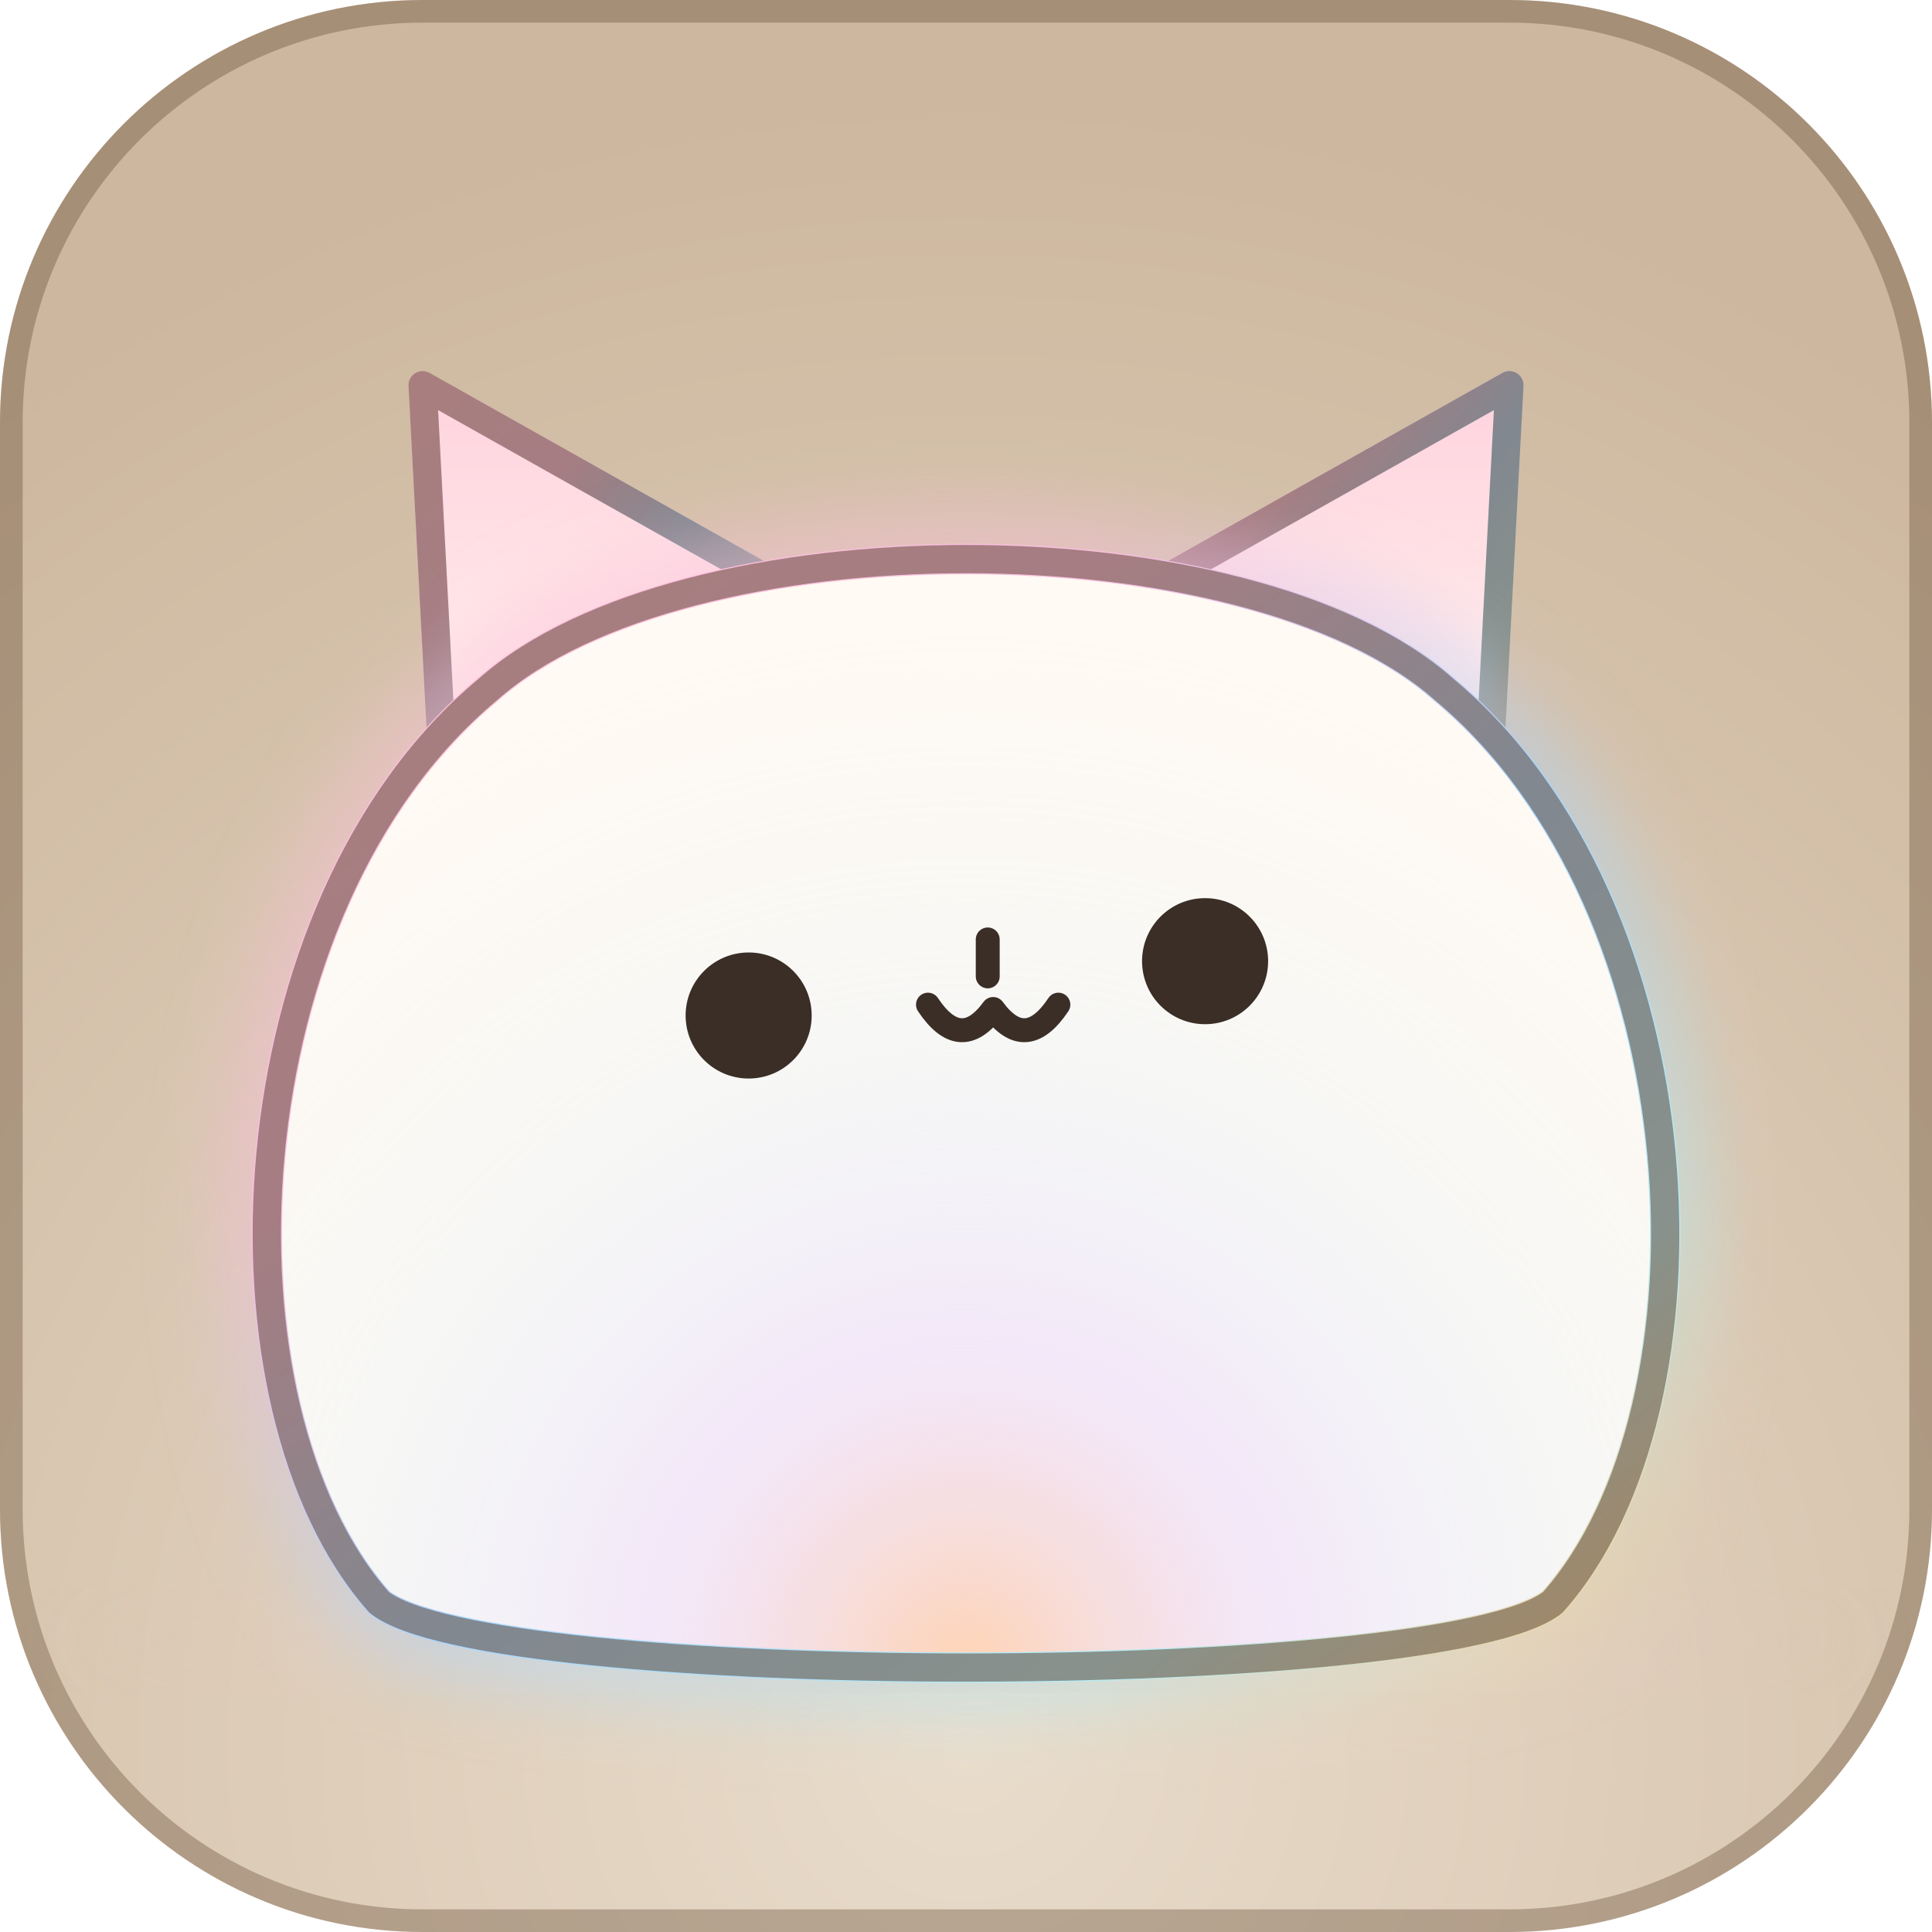
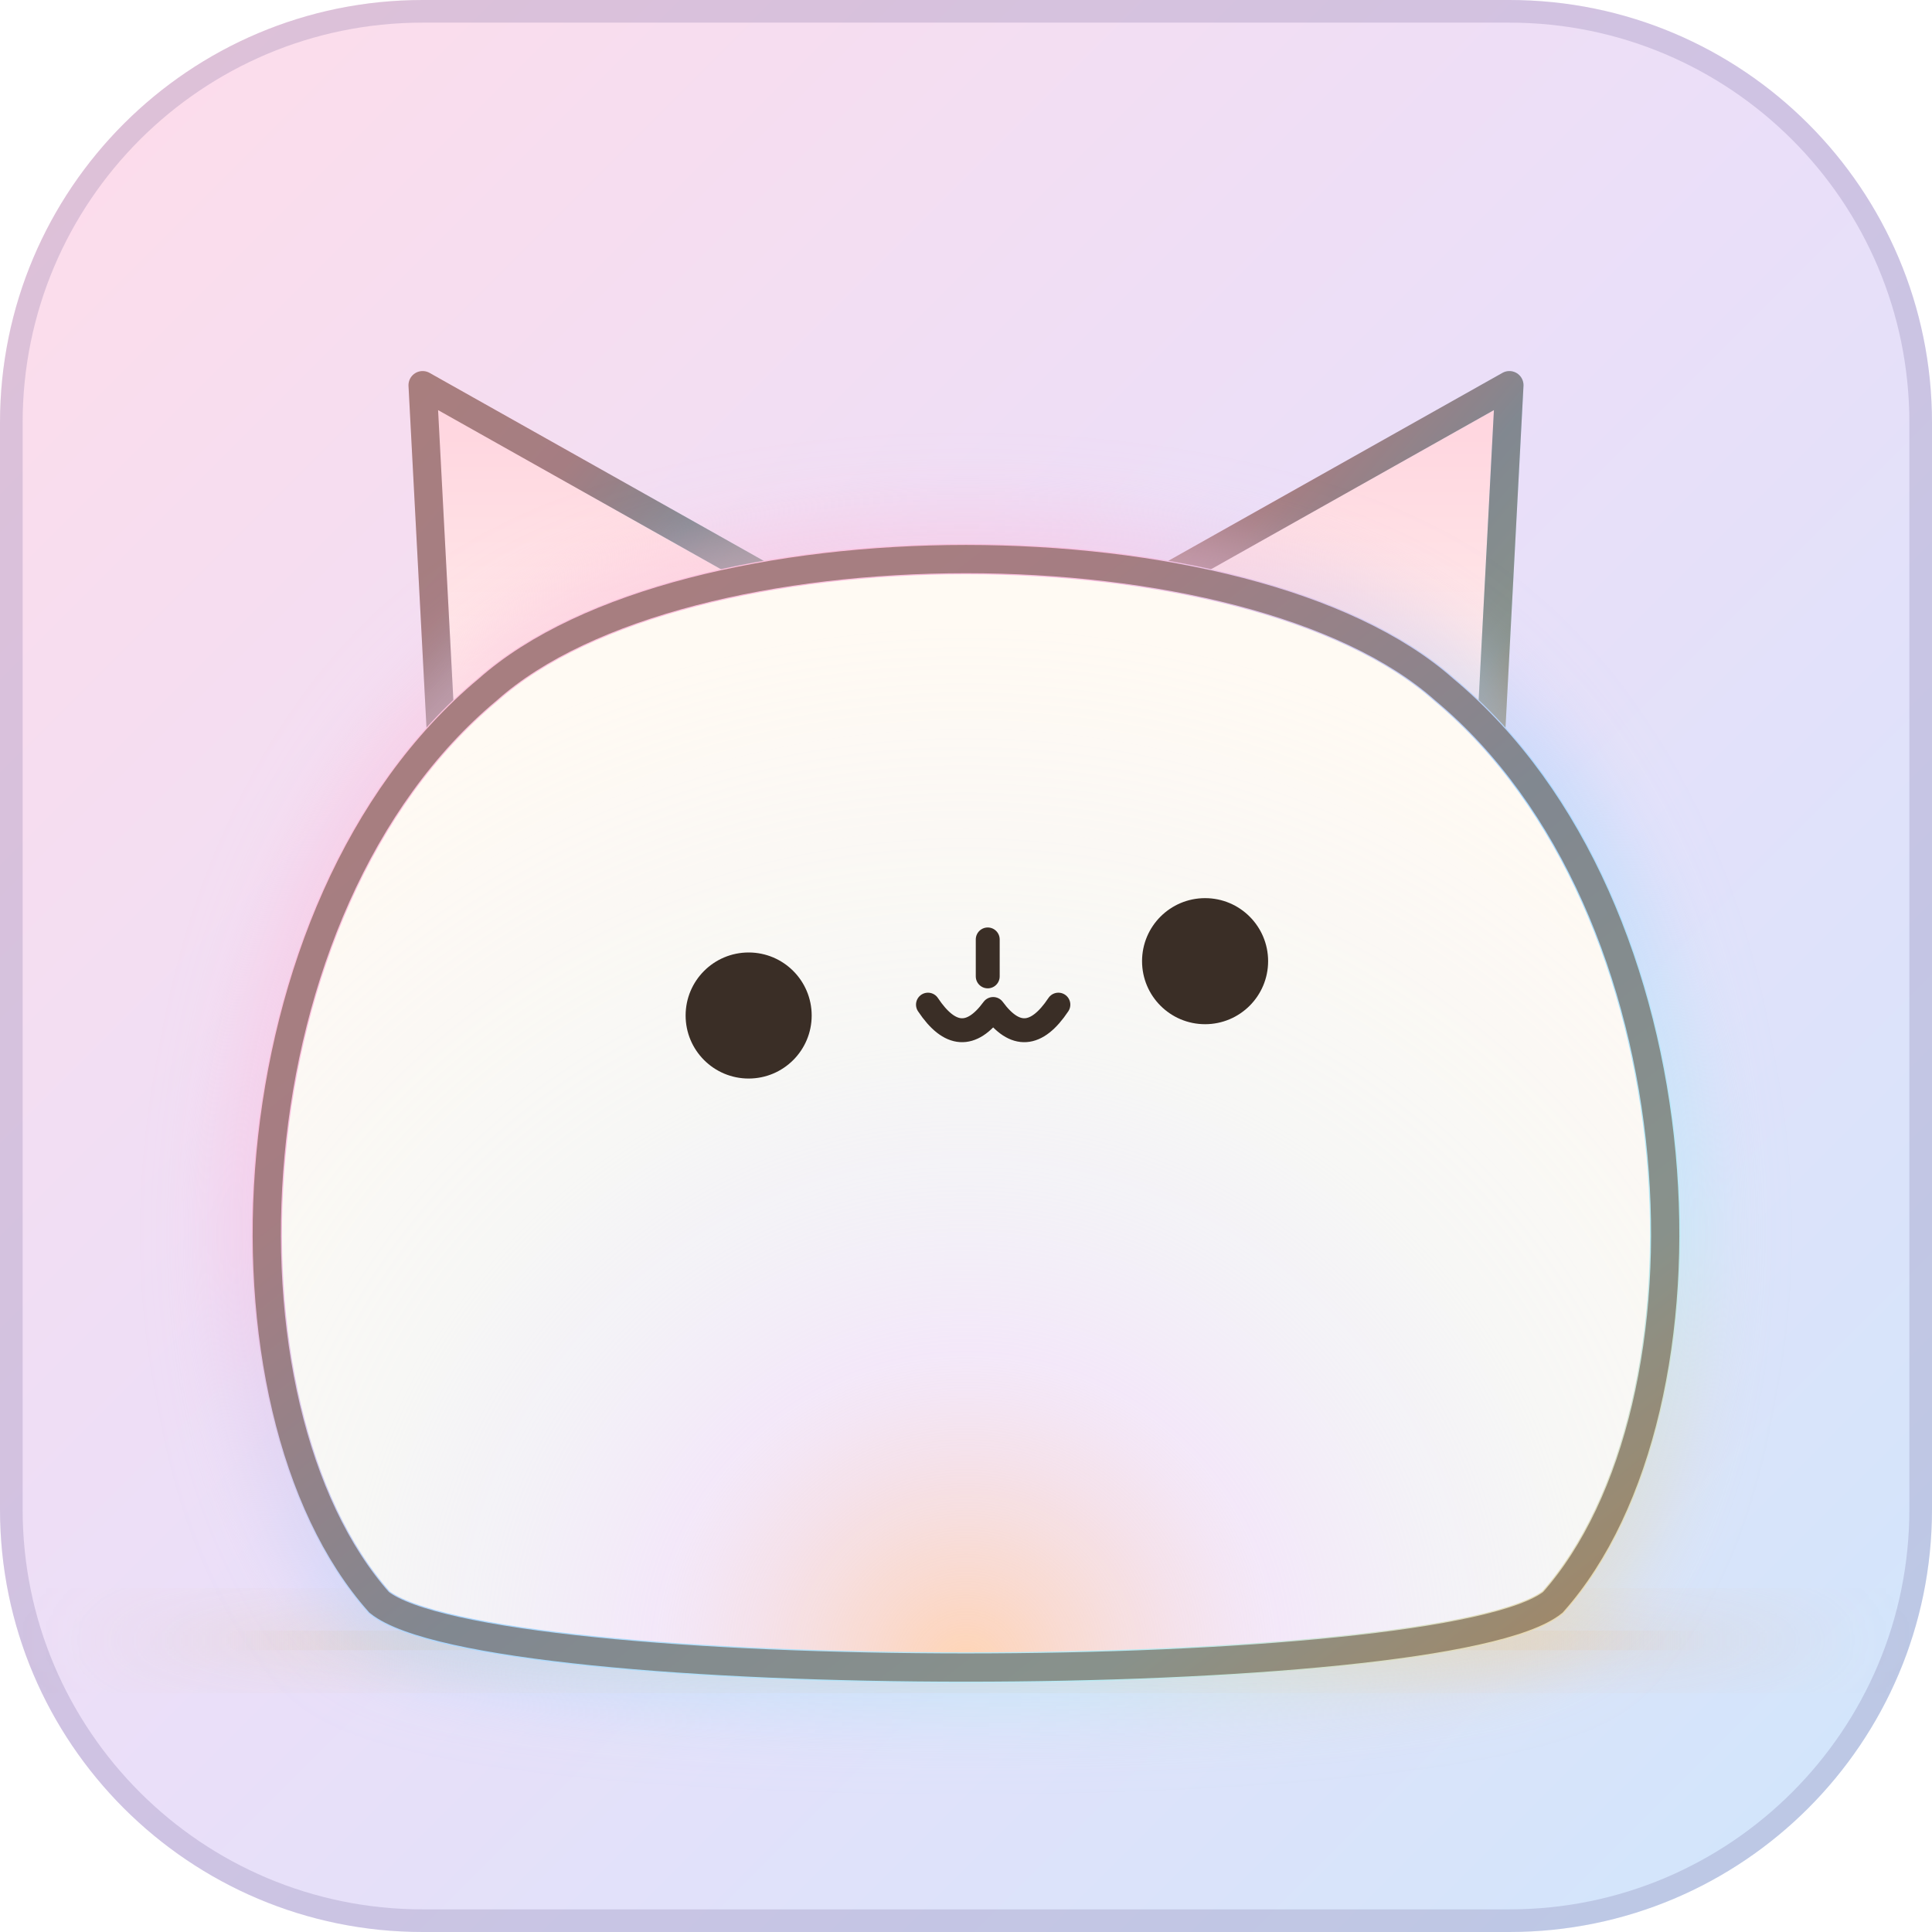
<svg xmlns="http://www.w3.org/2000/svg" viewBox="0 0 128 128">
  <defs>
    <linearGradient id="rc-logo-light-rim" x1="0" y1="0" x2="1" y2="1">
      <stop offset="0" stop-color="#ffc2d8" />
      <stop offset="0.3" stop-color="#f9bfe0" />
      <stop offset="0.55" stop-color="#a9d6ff" />
      <stop offset="0.8" stop-color="#b8ecf5" />
      <stop offset="1" stop-color="#ffd08f" />
    </linearGradient>
    <radialGradient id="rc-logo-light-under" gradientUnits="userSpaceOnUse" cx="100" cy="200" r="96">
      <stop offset="0" stop-color="#ffd2b0" stop-opacity="0.95" />
      <stop offset="0.3" stop-color="#e8d6ff" stop-opacity="0.5" />
      <stop offset="0.6" stop-color="#d2e8ff" stop-opacity="0.18" />
      <stop offset="1" stop-color="#d2e8ff" stop-opacity="0" />
    </radialGradient>
    <linearGradient id="rc-logo-light-ear" x1="0" y1="0" x2="0" y2="1">
      <stop offset="0" stop-color="#ffd3de" />
      <stop offset="1" stop-color="#fff4ef" />
    </linearGradient>
    <linearGradient id="rc-logo-light-floor" x1="0" y1="0" x2="1" y2="0">
      <stop offset="0" stop-color="#dcc6b4" stop-opacity="0" />
      <stop offset="0.3" stop-color="#ead8ca" stop-opacity="0.9" />
      <stop offset="0.5" stop-color="#dcc6b4" />
      <stop offset="0.7" stop-color="#e6d9cf" stop-opacity="0.9" />
      <stop offset="1" stop-color="#dcc6b4" stop-opacity="0" />
    </linearGradient>
    <filter id="rc-logo-light-bloom" x="-30%" y="-30%" width="160%" height="160%">
      <feGaussianBlur stdDeviation="3.2" />
    </filter>
    <clipPath id="rc-logo-light-clip">
      <path d="M46 194 C30 176 32 130 56 110 C74 94 126 94 144 110 C168 130 170 176 154 194 C144 202 56 202 46 194 Z" />
    </clipPath>
-     <radialGradient id="rc-logo-light-tile" cx="0.5" cy="0.9" r="0.85">
-       <stop offset="0" stop-color="#e9dccb" />
-       <stop offset="1" stop-color="#cdb79e" />
-     </radialGradient>
+     <linearGradient id="rc-logo-light-tile" x1="0" y1="0" x2="1" y2="1">
+       <stop offset="0" stop-color="#ffdce9" />
+       <stop offset="0.5" stop-color="#eadff9" />
+       <stop offset="1" stop-color="#cfe6fb" />
+     </linearGradient>
  </defs>
  <rect width="128" height="128" rx="28" fill="url(#rc-logo-light-tile)" />
-   <rect x="0.75" y="0.75" width="126.5" height="126.5" rx="27.25" fill="none" stroke="rgba(96, 70, 48, 0.35)" stroke-width="1.5" />
+   <rect x="0.75" y="0.75" width="126.5" height="126.5" rx="27.25" fill="none" stroke="rgba(110, 96, 150, 0.22)" stroke-width="1.5" />
  <g transform="translate(-8.00 -33.52) scale(0.72)">
    <rect x="18" y="194.5" width="164" height="6" rx="3" fill="url(#rc-logo-light-floor)" filter="url(#rc-logo-light-bloom)" />
    <rect x="32" y="196.6" width="136" height="1.8" rx="0.9" fill="url(#rc-logo-light-floor)" />
    <path d="M52 120 L50 82 L82 100 Z" fill="url(#rc-logo-light-ear)" stroke="url(#rc-logo-light-rim)" stroke-width="2.6" stroke-linejoin="round" />
    <path d="M118 100 L150 82 L148 120 Z" fill="url(#rc-logo-light-ear)" stroke="url(#rc-logo-light-rim)" stroke-width="2.6" stroke-linejoin="round" />
    <path d="M52 120 L50 82 L82 100 Z" fill="none" stroke="rgba(96, 72, 54, 0.55)" stroke-width="2.6" stroke-linejoin="round" />
    <path d="M118 100 L150 82 L148 120 Z" fill="none" stroke="rgba(96, 72, 54, 0.55)" stroke-width="2.6" stroke-linejoin="round" />
    <path d="M46 194 C30 176 32 130 56 110 C74 94 126 94 144 110 C168 130 170 176 154 194 C144 202 56 202 46 194 Z" fill="none" stroke="url(#rc-logo-light-rim)" stroke-width="8" style="opacity:0.5" filter="url(#rc-logo-light-bloom)" />
    <path d="M46 194 C30 176 32 130 56 110 C74 94 126 94 144 110 C168 130 170 176 154 194 C144 202 56 202 46 194 Z" fill="#fffaf3" />
    <g clip-path="url(#rc-logo-light-clip)">
      <rect x="0" y="80" width="200" height="130" fill="url(#rc-logo-light-under)" />
    </g>
    <path d="M46 194 C30 176 32 130 56 110 C74 94 126 94 144 110 C168 130 170 176 154 194 C144 202 56 202 46 194 Z" fill="none" stroke="url(#rc-logo-light-rim)" stroke-width="2.8" />
    <path d="M46 194 C30 176 32 130 56 110 C74 94 126 94 144 110 C168 130 170 176 154 194 C144 202 56 202 46 194 Z" fill="none" stroke="rgba(96, 72, 54, 0.55)" stroke-width="2.6" />
    <circle cx="80" cy="140" r="5.8" fill="#3a2e26" />
    <circle cx="122" cy="135" r="5.8" fill="#3a2e26" />
    <path d="M102 133 v3.4 M96.5 139 Q99.5 143.5 102.5 139.4 Q105.5 143.5 108.5 139" fill="none" stroke="#3a2e26" stroke-width="2.2" stroke-linecap="round" stroke-linejoin="round" />
  </g>
</svg>
